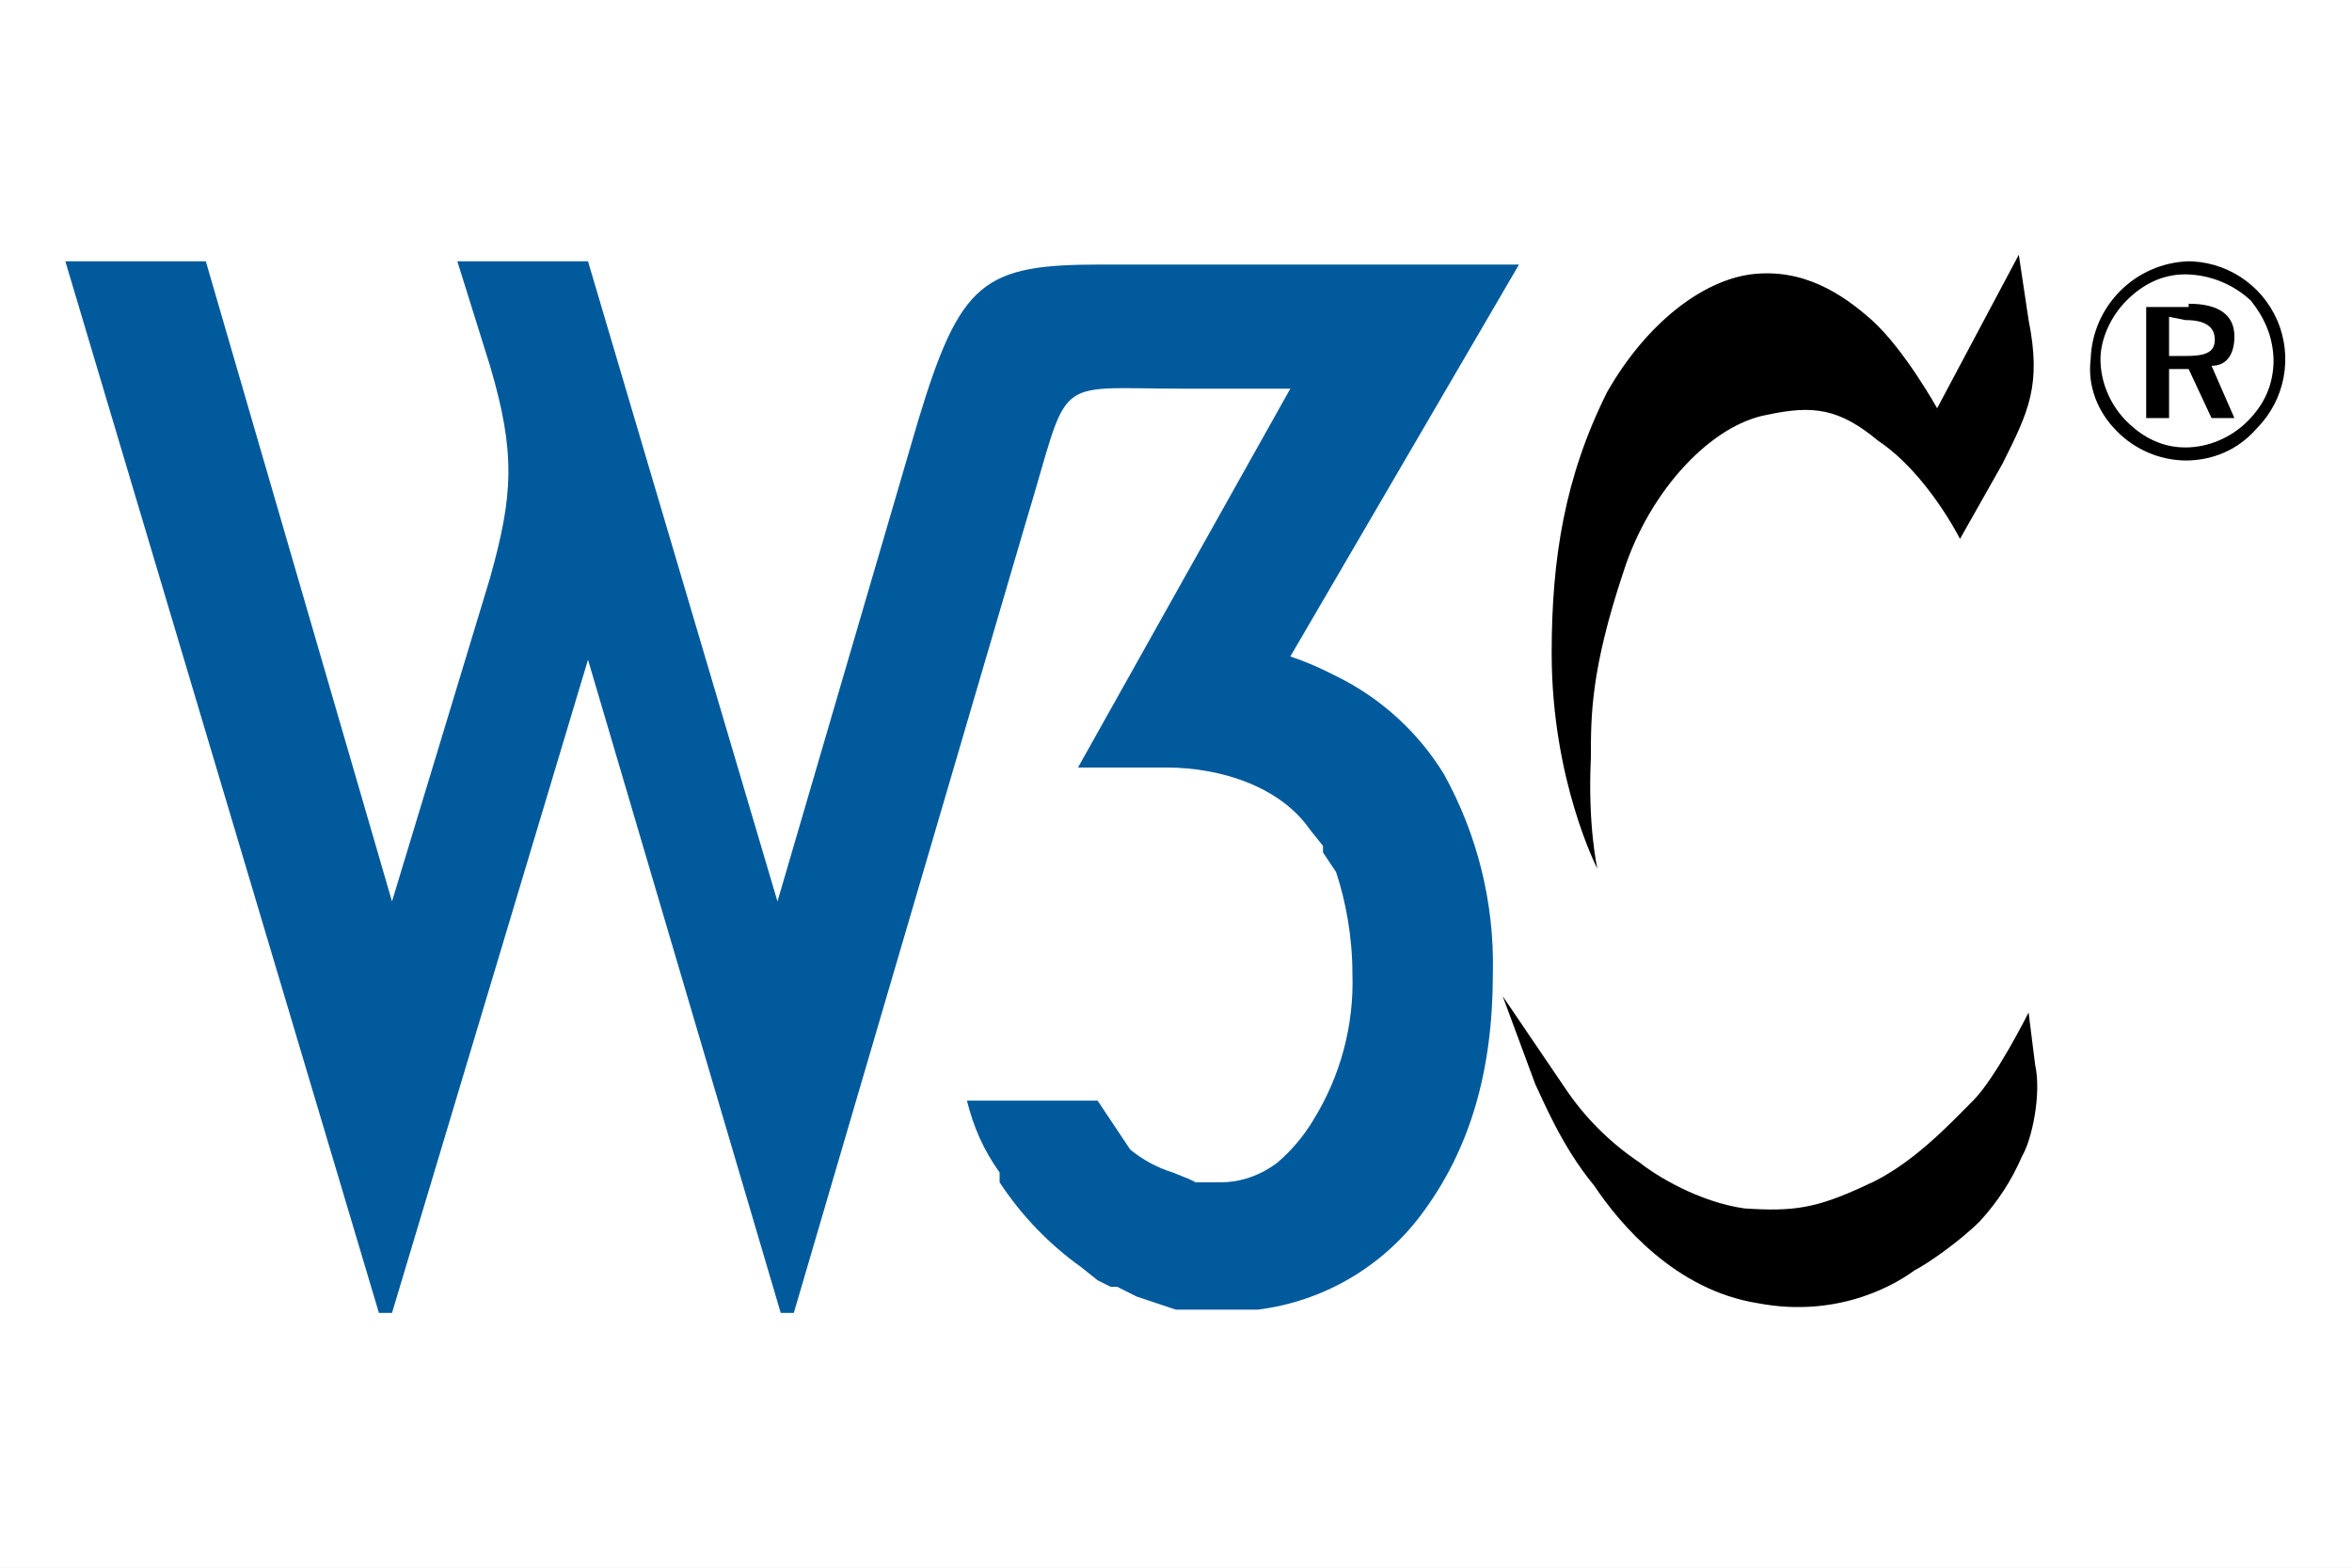
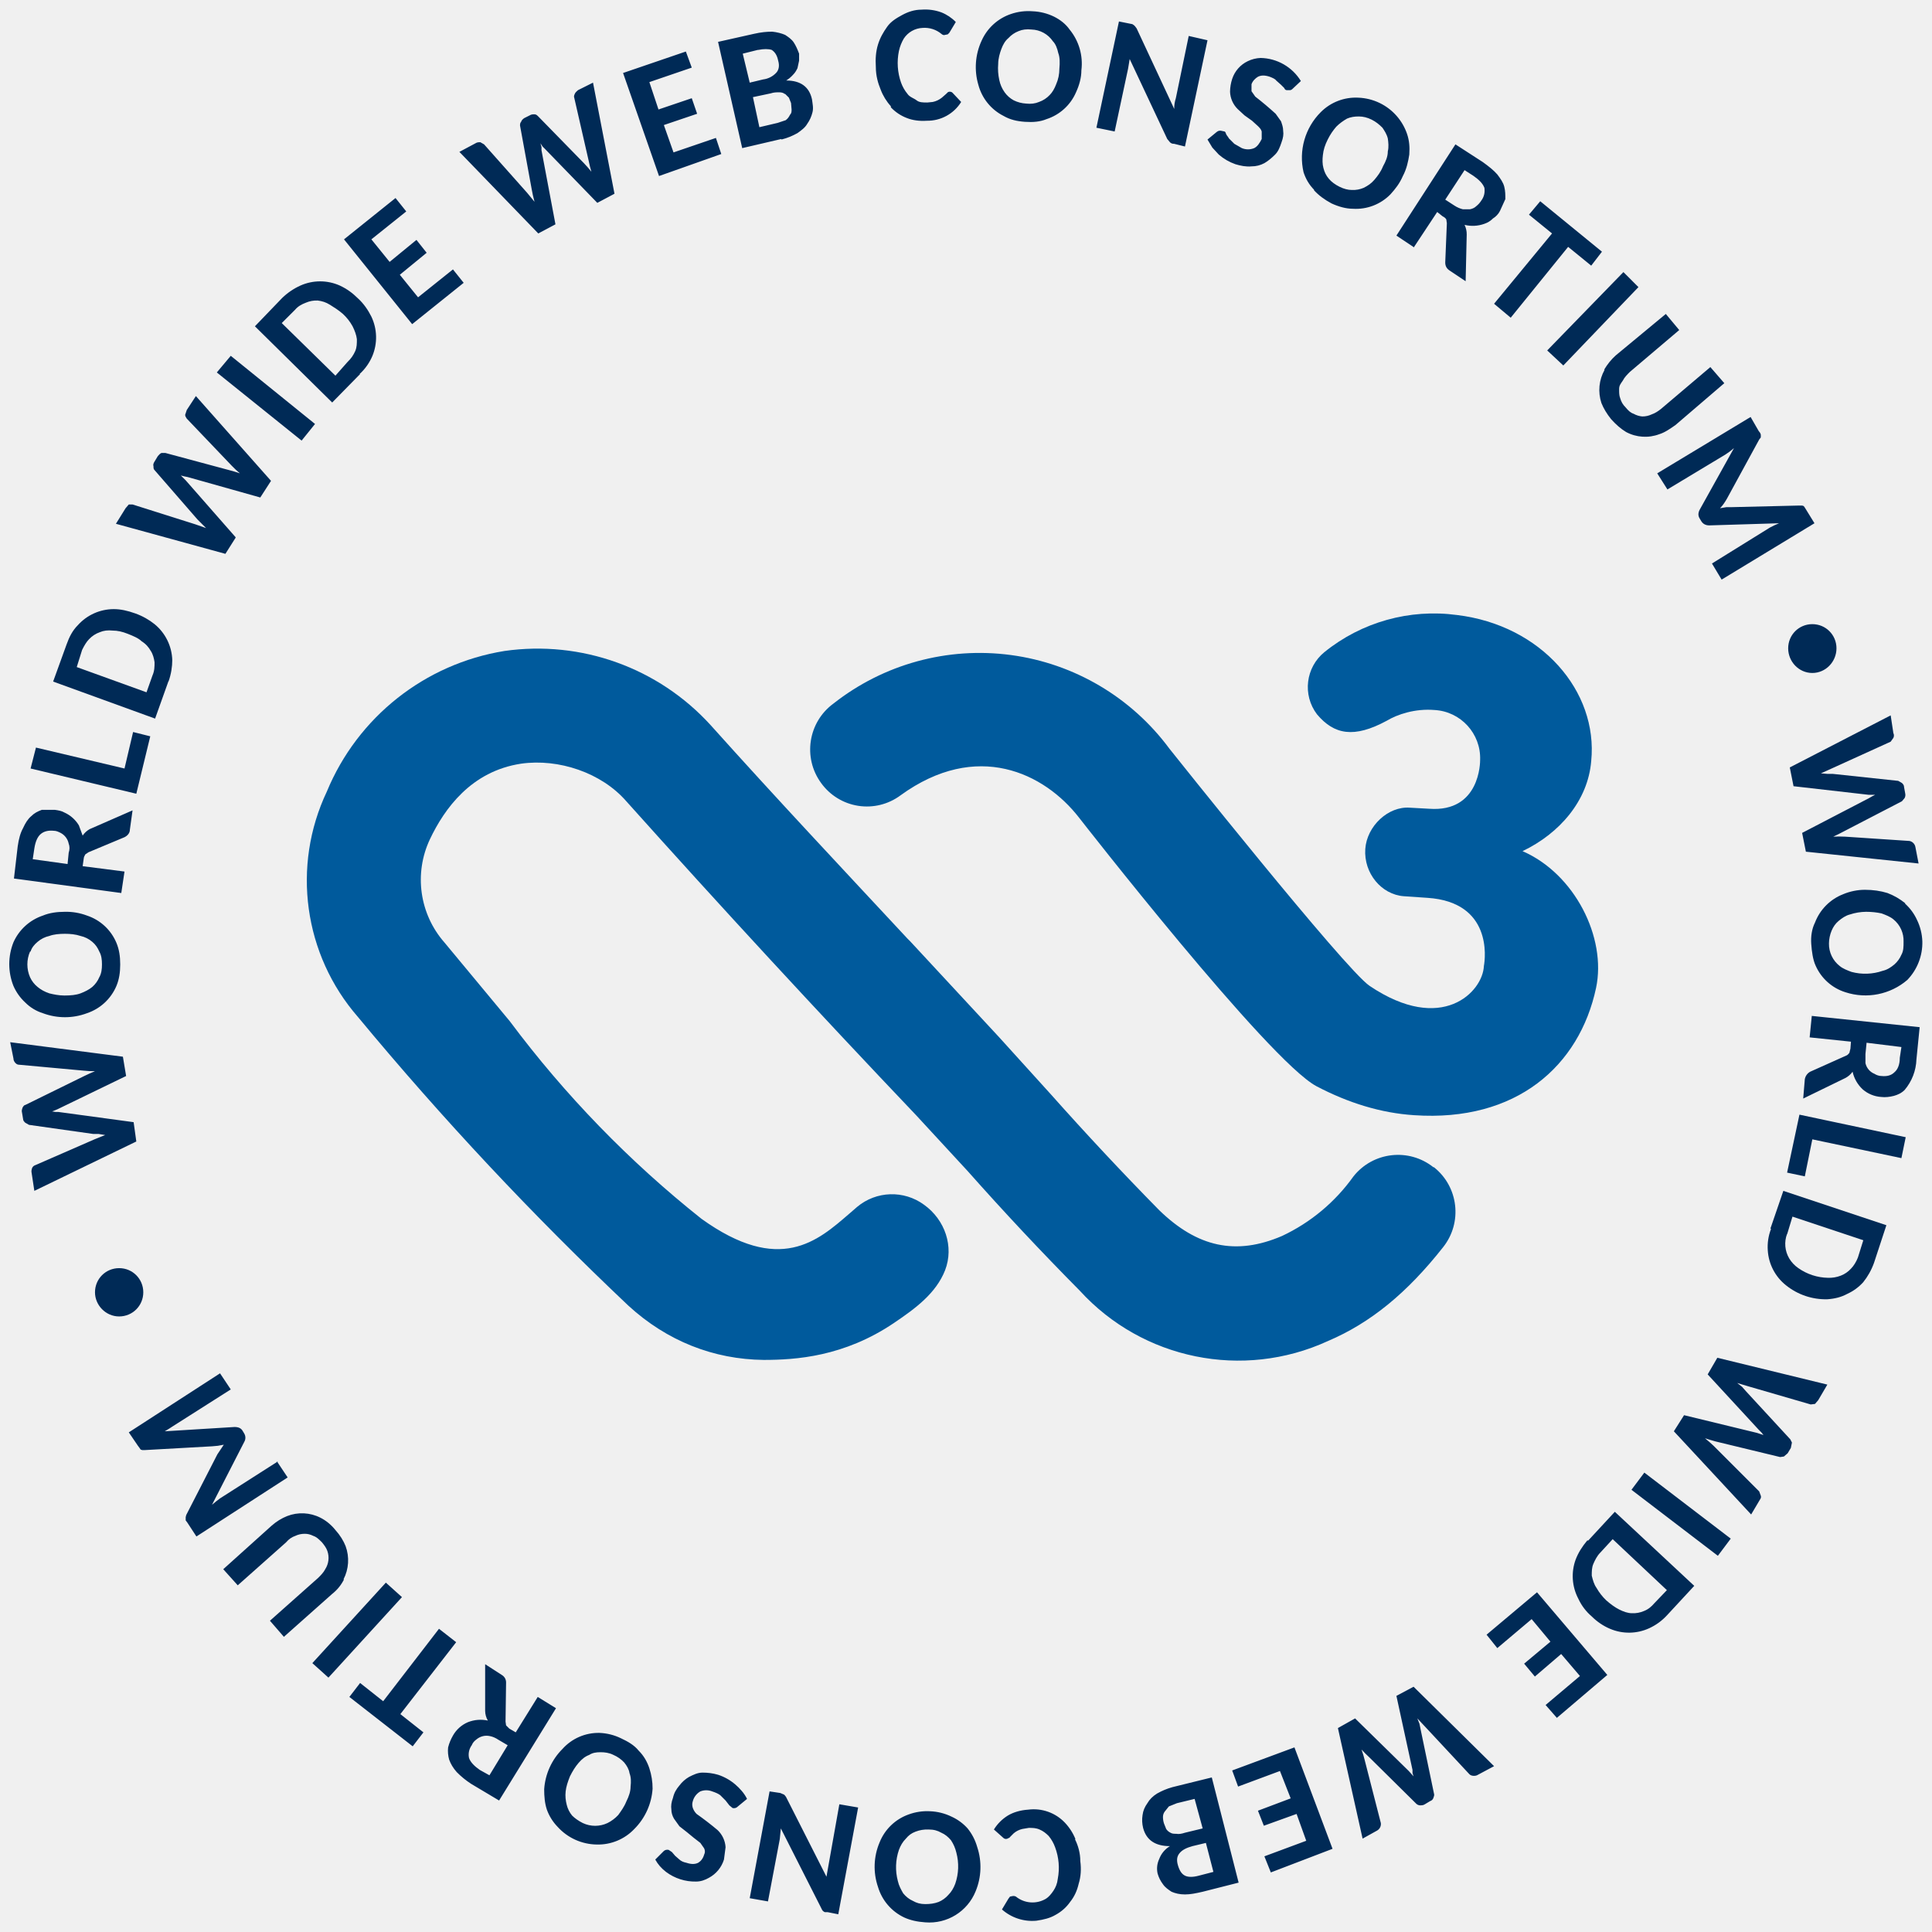
- <svg xmlns="http://www.w3.org/2000/svg" viewBox="0 0 72 48">
-   <path fill="#fff" fill-rule="evenodd" d="M0 0h72v48H0z" clip-rule="evenodd" image-rendering="optimizeQuality" shape-rendering="geometricPrecision" text-rendering="geometricPrecision" />
-   <path fill="#005a9c" d="m2 8 9.6 32.2h.4l6-20 5.9 20h.4L31.4 16c1.4-4.6.7-4.1 4.8-4.1h3.3L33 23.5h2.7c1.7 0 3.5.6 4.4 1.9l.4.5v.2l.4.6c.3.9.5 2 .5 3.1a8 8 0 0 1-1.2 4.5 5.3 5.3 0 0 1-1.1 1.3 3 3 0 0 1-1 .5 2.7 2.7 0 0 1-.7.1h-.8l-.2-.1-.5-.2a3.9 3.9 0 0 1-1.3-.7l-1-1.5h-4c.2.8.5 1.5 1 2.2v.3a9.8 9.8 0 0 0 2.5 2.6l.5.4.4.2h.2l.6.3.6.2.6.2h2.5a7.4 7.4 0 0 0 5-2.9c1.5-2 2.2-4.4 2.2-7.4a12 12 0 0 0-1.5-6.1 8 8 0 0 0-3.3-3l-.2-.1a9.2 9.2 0 0 0-1.2-.5l7-12H33.7c-3.6 0-4.3.5-5.6 4.8l-4.3 14.7L18 8h-4l1 3.2c.8 2.7.7 4 0 6.5l-3 9.9L6.3 8Z" />
-   <path d="M67 8a3.1 3.1 0 0 0-3 3c-.1.8.2 1.6.8 2.2a3 3 0 0 0 2.1.9c.8 0 1.6-.3 2.2-1A3 3 0 0 0 66.9 8zm2.6 3c0 .8-.3 1.4-.8 1.9s-1.2.8-1.9.8-1.3-.3-1.8-.8-.8-1.2-.8-1.9c0-.6.3-1.3.8-1.8s1.1-.8 1.8-.8a3 3 0 0 1 2 .8c.4.5.7 1.1.7 1.9zM67 9.4h-1.3v3.4h.7v-1.5h.6l.7 1.5h.7l-.7-1.6c.5 0 .7-.4.7-.9 0-.6-.4-1-1.4-1zm-.1.4c.6 0 .9.2.9.6 0 .4-.3.5-.9.5h-.5V9.7Zm-5.1-2 .3 2c.4 2 0 2.8-.8 4.4L60 16.5s-1-2-2.5-3c-1.2-1-2-1.1-3.4-.8-1.7.3-3.6 2.3-4.4 4.8-1 3-1 4.4-1 5.7-.1 2.1.2 3.4.2 3.4s-1.4-2.7-1.4-6.6c0-2.9.4-5.4 1.7-8 1.2-2.1 2.9-3.4 4.4-3.6 1.6-.2 2.8.6 3.7 1.4 1 .9 2 2.7 2 2.7Zm.3 23.2s-1 2-1.7 2.7c-.7.7-1.9 2-3.3 2.6-1.5.7-2.2.8-3.7.7-1.4-.2-2.7-1-3.2-1.4a8.3 8.3 0 0 1-2.3-2.3L46 30.5l1 2.7c.2.4.8 1.9 1.8 3.1.8 1.2 2.5 3.2 5 3.6 2.6.5 4.4-.7 4.8-1 .4-.2 1.4-.9 2-1.5a7 7 0 0 0 1.3-2c.3-.5.6-1.9.4-2.8z" />
+ <svg xmlns="http://www.w3.org/2000/svg" viewBox="0 0 360 360">
+   <g fill="#005a9c">
+     <path d="M267.1 217.5a10.6 10.6 0 0 0-14.9 1.7 34.2 34.2 0 0 1-13.3 11.1c-8.6 3.7-15.8 2.1-22.9-4.8a592.2 592.2 0 0 1-20.2-21.6l-9.6-10.6-16.6-17.9-.5-.5c-12.1-13-24.6-26.3-36.7-39.8A43.6 43.6 0 0 0 94 121.3a43.3 43.3 0 0 0-33.1 26.2 38.7 38.7 0 0 0 5.8 42 607 607 0 0 0 50.4 53.8c7.2 6.6 15.9 10 25.2 10.1 6 0 15-.6 24.3-6.9 4-2.7 7.8-5.5 9.5-9.8 1.7-4.4 0-9.4-3.9-12.2a10.1 10.1 0 0 0-12.5.4l-1.5 1.3c-5.8 5-12.9 11.4-27.5.9A199 199 0 0 1 95 190.3l-12.2-14.7a17.7 17.7 0 0 1-2.7-19.2c2.7-5.7 7.7-12.7 17-14.1 7-1 15 1.7 19.6 7a2655.4 2655.4 0 0 0 54 58.5l9.6 10.4a556 556 0 0 0 20.9 22.3 40 40 0 0 0 46.2 9.4c8-3.4 14.8-9 21.5-17.5a10.6 10.6 0 0 0-1.7-14.9Z" />
+     <path d="M283.7 158.6c6.9-3.3 12.2-9.4 12.8-16.8 1.3-13-9.3-25.3-25-27.2a32.4 32.4 0 0 0-24.7 6.9 8.4 8.4 0 0 0-1.4 11.6c3.2 3.8 6.9 4.5 13 1.2 2-1.2 5.3-2.3 8.9-2a9 9 0 0 1 8.5 9.3c0 .4 0 9.8-9.5 9.1l-3.6-.2c-4-.3-8 3.4-8.3 7.7-.3 4.5 3 8.5 7.2 8.8l4.4.3c12 .8 10.8 11.1 10.5 12.7-.2 4.8-7.8 12.8-21.3 3.7-4.6-3.1-37.3-44.2-37.3-44.2a44 44 0 0 0-62.6-8.4 10.6 10.6 0 0 0-2.3 14.8 10.5 10.5 0 0 0 14.8 2.3c14.2-10.3 26.8-4.2 33.3 4.2 0 0 35.2 45.2 44.2 50 5.9 3.1 12 5 18.2 5.4 19.1 1.3 30.8-9.2 33.9-23.7 2-9.4-4-21.3-13.7-25.5Z" />
+   </g>
+   <path fill="#002a56" d="m334.2 146.5 14 1.6h1.2a12.2 12.2 0 0 0-1.1.6l-12.5 6.5.7 3.5 21 2.2-.6-3.1a1.4 1.4 0 0 0-1.1-1.1l-12-.8a19.9 19.9 0 0 0-2.2 0 36.3 36.3 0 0 0 2-1l10.8-5.6.5-.6c.1-.2.2-.5.1-.9l-.2-1.1c0-.4-.2-.6-.4-.8l-.7-.4-12.2-1.3h-1l-1.2-.1 2-.9 11-5 .5-.7a1 1 0 0 0 0-.9l-.5-3.3-18.8 9.7.7 3.5Zm20.8 21.8c-1-.8-2-1.4-3.3-1.9-1.3-.4-2.7-.6-4.2-.6-1.4 0-2.8.3-4 .8a9.2 9.2 0 0 0-5.3 5.3c-.6 1.2-.8 2.6-.7 4s.3 2.9.8 4a9 9 0 0 0 5.6 5 12 12 0 0 0 11.5-2.3 10 10 0 0 0 2.8-7.2 10 10 0 0 0-1-4 9.2 9.2 0 0 0-2.2-3Zm-.7 9.6a5 5 0 0 1-1.3 1.8c-.6.5-1.3 1-2.2 1.2a9.9 9.9 0 0 1-5.8.2c-.8-.3-1.6-.6-2.2-1.1a5.2 5.2 0 0 1-2-4.2c0-.8.2-1.7.5-2.4s.7-1.3 1.3-1.8c.6-.5 1.3-1 2.1-1.2a10 10 0 0 1 3-.5c1 0 2 .1 2.9.3.8.3 1.6.6 2.2 1.1a5.1 5.1 0 0 1 1.9 4.2c0 .9 0 1.7-.4 2.4Zm-17.1 15.4 7.7.8-.1 1.3-.2.8c-.2.2-.3.4-.6.5l-6.7 3a2 2 0 0 0-1 1.4l-.3 3.6 7.8-3.8a3.8 3.8 0 0 0 1.4-1.2 6.4 6.4 0 0 0 1.9 3.3 5.8 5.8 0 0 0 3.4 1.4c.8.1 1.6 0 2.4-.2.7-.2 1.4-.5 2-1.1a9.3 9.3 0 0 0 2.2-5.7l.6-6-20.1-2.1-.4 4Zm10.6 1 6.5.8-.3 2c0 1.3-.4 2.2-1 2.7-.6.6-1.4.8-2.4.7-.5 0-1-.2-1.3-.4a2.8 2.8 0 0 1-1.7-2v-1.7l.2-2ZM333 218.5l3.3.7 1.4-6.9 16.6 3.5.8-3.9-19.8-4.2-2.3 10.8zm-3 10.5a9.3 9.3 0 0 0-.6 4 9 9 0 0 0 3.4 6.5 11.8 11.8 0 0 0 7.7 2.6c1.4-.1 2.6-.4 3.7-1a9 9 0 0 0 3-2.2c.8-1 1.5-2.2 2-3.6l2.3-7-19.2-6.4-2.4 7Zm3 1 1-3.3 13.2 4.4-1 3.2c-.3.8-.8 1.6-1.3 2.1a5 5 0 0 1-1.9 1.3 6 6 0 0 1-2.4.4 9.9 9.9 0 0 1-5.5-1.8 5.8 5.8 0 0 1-1.7-1.8 5.3 5.3 0 0 1-.4-4.6Zm-14.8 26.1 9.5 10.3.5.5.4.5-.6-.2-.6-.2-13.6-3.3-1.9 3 14.4 15.5 1.6-2.7c.2-.3.3-.5.2-.8l-.3-.8-8.5-8.5a29.3 29.3 0 0 0-1.6-1.4 42 42 0 0 0 2 .6l12 2.9.7-.1.7-.6.6-1 .2-1-.3-.6-8.3-9-.7-.8-.9-.7 2 .6 11.7 3.4.8-.1.6-.7 1.7-2.9-20.5-5-1.8 3.1ZM304 277.6l2.4-3.2 16.1 12.3-2.4 3.2zm-8.2 9.4c-1 1.2-1.7 2.3-2.2 3.6a9 9 0 0 0 .5 7.3 9.6 9.6 0 0 0 2.5 3.3c1 1 2.2 1.8 3.4 2.3a9 9 0 0 0 7.3-.1c1.3-.6 2.4-1.4 3.4-2.5l5-5.4-14.8-13.8-5 5.4Zm12.5 11.7c-.6.7-1.2 1.2-2 1.5a5 5 0 0 1-2.2.4c-.8 0-1.6-.3-2.4-.7-.8-.4-1.6-1-2.4-1.7a10 10 0 0 1-1.8-2.3c-.5-.7-.7-1.5-.9-2.3 0-.8 0-1.5.3-2.2s.7-1.5 1.3-2.1l2.3-2.5 10.1 9.5-2.3 2.4Zm-31.3 5.9 2 2.5 6.4-5.4 3.5 4.2-4.9 4.1 2 2.4 4.9-4.2 3.5 4.1-6.4 5.4 2.1 2.4 9.4-8-13.1-15.4-9.4 7.9zM260.2 316l3 13.8v.6l.2.6a22.6 22.6 0 0 0-.9-1l-10-9.8-3.2 1.8 4.6 20.6 2.7-1.5a1.4 1.4 0 0 0 .7-1.4l-3-11.7a17.7 17.7 0 0 0-.6-2 24 24 0 0 0 1.5 1.5l8.7 8.6c.2.2.5.3.7.3.3 0 .6 0 .9-.2l1-.6c.3-.1.5-.3.6-.6.1-.3.2-.5.1-.8l-2.5-12-.2-1-.4-1 1.5 1.6 8.2 8.8c.2.2.5.3.8.3.2 0 .5 0 .8-.2l3-1.6-15-14.8-3.2 1.7Zm-30.6 13.9 1.1 3 7.8-2.9 2 5.1-6.1 2.3 1.1 2.8 6.1-2.2 1.8 5-7.8 2.9 1.2 3 11.5-4.4-7.1-18.9-11.6 4.3zm-11.1 3.1c-1.1.3-2 .7-2.9 1.2-.8.5-1.4 1.1-1.8 1.8-.5.7-.8 1.4-.9 2.2a6 6 0 0 0 .1 2.4c.6 2.3 2.3 3.4 5 3.4a4.7 4.7 0 0 0-2 2.4 4.2 4.2 0 0 0-.3 2.7 6 6 0 0 0 1 2c.4.6 1 1 1.6 1.4.7.3 1.5.5 2.5.5s2-.2 3.3-.5l6.7-1.7-5-19.6-7.3 1.8Zm-.4 8.5a2 2 0 0 1-.8-.7l-.4-1a4 4 0 0 1-.2-1.2c0-.4.1-.7.3-1l.8-1 1.5-.6 3.3-.8 1.5 5.5-3.3.8c-.6.2-1.2.3-1.6.2-.4 0-.8 0-1.1-.2Zm5.3 8c-1.1.3-2 .3-2.6 0s-1-.9-1.3-1.9c-.3-1-.2-1.7.3-2.3.5-.6 1.3-1 2.4-1.3l2.5-.6 1.4 5.4-2.7.7Zm-23-6.8a9.8 9.8 0 0 0-2-3.1 8 8 0 0 0-6.8-2.4c-1.5.1-2.8.5-3.8 1.1a8 8 0 0 0-2.6 2.6l1.8 1.6a.7.7 0 0 0 .9 0s.2 0 .3-.2l.7-.7a3.8 3.8 0 0 1 1.6-.8l1.2-.2c.7 0 1.3 0 2 .3s1.2.7 1.7 1.2a7 7 0 0 1 1.2 2.1 10.9 10.9 0 0 1 .5 5.9c-.1.9-.4 1.6-.8 2.2s-.9 1.2-1.4 1.5a4.9 4.9 0 0 1-5.6-.4 1 1 0 0 0-.6-.1l-.5.1-.3.4-1.2 2a8.5 8.5 0 0 0 6.4 2.1c1.4-.2 2.6-.5 3.6-1.1 1.1-.6 2-1.4 2.7-2.4.8-1 1.3-2.1 1.6-3.4.4-1.3.5-2.7.3-4.2 0-1.5-.4-2.9-1-4.1Zm-20.1-2a9 9 0 0 0-3-2.2 10 10 0 0 0-4-1 10 10 0 0 0-4 .6 9.1 9.1 0 0 0-5.4 5.2 11.6 11.6 0 0 0-.3 8.3 9.2 9.2 0 0 0 4.9 5.7c1.1.5 2.4.8 3.9.9a9.3 9.3 0 0 0 9.4-5.8 11.8 11.8 0 0 0 .3-8.2c-.4-1.4-1-2.5-1.8-3.5ZM178 351c-.3.8-.7 1.5-1.3 2.1a5 5 0 0 1-1.8 1.3c-.8.3-1.6.4-2.5.4-.9 0-1.6-.2-2.3-.6-.7-.3-1.3-.8-1.8-1.4-.4-.7-.8-1.4-1-2.3a10 10 0 0 1 .2-5.8c.3-.8.7-1.5 1.3-2.1.5-.6 1-1 1.8-1.3a6 6 0 0 1 2.4-.4c1 0 1.7.2 2.4.6.7.3 1.3.8 1.8 1.4a7 7 0 0 1 1 2.3 9.9 9.9 0 0 1-.2 5.8Zm-23.7-3-.3 1.7-7.4-14.6a2 2 0 0 0-.5-.7l-.7-.3-2-.3-3.7 19.9 3.4.6 2.2-11.6.2-2 7.5 14.8.2.4a1 1 0 0 0 .5.4h.5l2 .4 3.7-19.9-3.5-.6-2.1 11.8ZM137 332.5a9.4 9.4 0 0 0-3.2-1.8c-1-.3-2-.4-2.9-.4s-1.7.4-2.5.8a6 6 0 0 0-1.8 1.6c-.6.7-1 1.4-1.2 2.3-.3.8-.4 1.5-.3 2.2 0 .6.2 1.2.5 1.7l1 1.4 1.4 1.1a59 59 0 0 0 2.5 2l.7 1c.2.4.2.8 0 1.2-.2.7-.6 1.2-1.1 1.5-.6.3-1.3.3-2.2 0-.5-.1-1-.3-1.3-.6l-.8-.7-.6-.7-.6-.4a1 1 0 0 0-.5 0 1 1 0 0 0-.5.3l-1.5 1.5c.5.9 1.1 1.6 2 2.3a9 9 0 0 0 5.6 1.8c.9 0 1.7-.3 2.4-.7a5.8 5.8 0 0 0 2.8-3.4l.3-2.3a4.8 4.8 0 0 0-1.5-3.2 57.5 57.5 0 0 0-3.9-3 3 3 0 0 1-.7-1.1 2 2 0 0 1 0-1.3 3 3 0 0 1 1.4-1.8 3 3 0 0 1 2.2 0c.6.2 1.1.4 1.5.7l1 1 .7.9.6.5a1 1 0 0 0 1-.3l1.7-1.4a7 7 0 0 0-1-1.5 10 10 0 0 0-1.2-1.2Zm-18-6.3c-.8-1-2-1.7-3.3-2.3a10 10 0 0 0-4-1 9 9 0 0 0-6.9 3 11.7 11.7 0 0 0-3.4 7.5c0 1.3.1 2.6.5 3.8a9 9 0 0 0 2 3.2 10 10 0 0 0 7.3 3.3 9.3 9.3 0 0 0 7-2.9 11.7 11.7 0 0 0 3.4-7.5 12 12 0 0 0-.6-3.8c-.4-1.2-1-2.3-2-3.3Zm-1.5 6.7c0 .9-.3 1.8-.8 2.8-.4 1-1 1.8-1.5 2.5a7 7 0 0 1-2 1.5 5.4 5.4 0 0 1-4.6 0c-.8-.4-1.5-.9-2-1.4a5 5 0 0 1-1-2c-.2-.8-.3-1.6-.2-2.5.1-.9.4-1.8.8-2.8.5-1 1-1.8 1.6-2.5.6-.7 1.2-1.2 2-1.5.6-.4 1.3-.5 2.1-.5s1.6.1 2.4.5a6 6 0 0 1 2 1.4c.5.6.9 1.3 1 2 .3.8.3 1.6.2 2.5Zm-17.3-16.7-4.1 6.6-1.2-.7-.6-.6-.1-.7.1-7.3c0-.6-.3-1.1-.8-1.4l-3.1-2v8.7a3.7 3.7 0 0 0 .5 1.8 6.4 6.4 0 0 0-3.7.3 5.8 5.8 0 0 0-2.8 2.5c-.4.7-.7 1.4-.9 2.2a6 6 0 0 0 .2 2.3c.3.8.7 1.5 1.4 2.3a16 16 0 0 0 2.7 2.2l5.2 3.1 10.6-17.2-3.4-2.1Zm-9 14.6-1.8-1c-1-.7-1.7-1.4-2-2.2a3 3 0 0 1 .5-2.4c.2-.5.5-.8.9-1.1a2.9 2.9 0 0 1 2.5-.6c.5.1 1 .3 1.6.7l1.7 1-3.4 5.6ZM85 306l-3.2-2.5L71.4 317l-4.3-3.4-2 2.6 11.8 9.2 2-2.6-4.3-3.4L85 306zm-26.8 3.9 13.7-15 3 2.7-13.7 15zm5.8-15.6a7.7 7.7 0 0 0 .4-6.2c-.4-1-1-2-1.9-3-.8-1-1.8-1.8-2.8-2.3a7.6 7.6 0 0 0-6.2-.3c-1 .4-2 1-2.9 1.8l-9 8.1 2.7 3 9-8c.5-.6 1.1-1 1.7-1.2a4 4 0 0 1 1.8-.4c.5 0 1 .1 1.6.4.6.2 1 .6 1.6 1.2.4.5.8 1 1 1.6a3.9 3.9 0 0 1-.4 3.4c-.3.6-.8 1.1-1.3 1.6l-9 8 2.6 3 9-8a8 8 0 0 0 2.2-2.7Zm-12.2-22L41 279.2a23.2 23.2 0 0 0-1.5 1.2l6-11.7c.3-.5.3-1.1 0-1.6l-.3-.5c-.3-.5-.8-.7-1.5-.7l-13 .8a27.8 27.8 0 0 0 1.6-1l10.7-6.8-2-3-17 11 1.7 2.5.3.4.2.3.3.1h.5l12.5-.7 1.1-.1 1.1-.2-1.2 1.8-5.8 11.3-.1.4v.6l.3.4 1.7 2.6 17-11-2-3Zm-26.9-63.2-14-1.9h-.5l-.7-.1a12.5 12.5 0 0 0 1.2-.5l12.6-6.1-.6-3.6-21-2.7.6 3c0 .4.2.7.4.9.2.2.4.3.7.3l12 1.1a16 16 0 0 0 2.1.1 36.2 36.2 0 0 0-2 .9l-11 5.4c-.2 0-.4.3-.5.5-.1.3-.2.6-.1.9l.2 1.2c0 .3.2.5.4.7l.7.4 12 1.7h1l1.2.2-2 .8-11 4.8a1 1 0 0 0-.6.5c-.1.3-.2.6-.1 1l.5 3.3 19-9.2-.5-3.6ZM4.7 186.8a8 8 0 0 0 3.3 2 11.7 11.7 0 0 0 8.2 0 9.1 9.1 0 0 0 5.5-5.1c.5-1.2.7-2.5.7-4s-.2-2.8-.7-4a9 9 0 0 0-5.5-5.1 11 11 0 0 0-4.1-.7c-1.5 0-2.9.2-4.1.7a9.2 9.2 0 0 0-5.5 5 11 11 0 0 0 0 8.1 9.2 9.2 0 0 0 2.2 3.1Zm1-9.5c.2-.7.7-1.3 1.3-1.8a5 5 0 0 1 2.2-1.1c.8-.3 1.8-.4 2.9-.4 1 0 2 .1 2.9.4a5 5 0 0 1 2.2 1.1c.6.5 1 1.1 1.3 1.8.4.7.5 1.5.5 2.4s-.1 1.7-.5 2.4a5 5 0 0 1-1.3 1.8c-.6.5-1.4.9-2.2 1.2s-1.8.4-3 .4c-1 0-2-.2-2.8-.4-.9-.3-1.6-.7-2.2-1.2a5 5 0 0 1-1.4-1.8 6 6 0 0 1 0-4.8Zm17.5-14.9-7.8-1 .2-1.4c0-.3.2-.6.3-.8l.6-.4 6.7-2.8c.6-.3 1-.8 1-1.4l.5-3.6-8 3.5a3.8 3.8 0 0 0-1.3 1.2l-.7-1.9a6 6 0 0 0-2.7-2.4c-.5-.3-1.1-.4-1.8-.5H7.8c-.8.3-1.4.6-2 1.2-.6.5-1.1 1.3-1.5 2.2-.5.9-.8 2-1 3.4l-.7 6 20 2.7.6-4ZM12.6 161l-6.5-.9.3-2c.2-1.3.6-2.2 1.2-2.7s1.4-.7 2.4-.6c.5 0 .9.2 1.3.4a2.9 2.9 0 0 1 1.5 2c.2.5.2 1.1 0 1.7l-.2 2ZM28 137.2l-3.2-.8-1.6 6.8-16.5-3.9-1 3.9 19.7 4.7 2.6-10.7zm3.4-10.2c.5-1.4.7-2.8.7-4a9 9 0 0 0-3.3-6.7c-1-.8-2.2-1.5-3.6-2s-2.7-.8-4-.8a9 9 0 0 0-6.7 3c-1 1-1.6 2.2-2.1 3.6L9.9 127l19 6.9 2.5-7Zm-3-1.1-1.1 3.1-13-4.7 1-3.2c.4-.8.8-1.5 1.3-2a5 5 0 0 1 2-1.3c.7-.3 1.5-.4 2.4-.3.9 0 1.8.2 2.8.6 1 .4 2 .8 2.6 1.4.8.5 1.3 1.1 1.7 1.8.4.6.6 1.4.7 2.1 0 .8 0 1.6-.4 2.5Zm15.5-25.8-9.3-10.6-.4-.4-.5-.5a15 15 0 0 0 1.3.3l13.5 3.8 2-3.1-14-15.8-1.7 2.6-.3.9c0 .3.2.5.3.7l8.4 8.8a17.9 17.9 0 0 0 1.5 1.4 23.6 23.6 0 0 0-2-.6l-11.9-3.2h-.7c-.3.1-.5.4-.7.6l-.6 1c-.2.3-.3.6-.2.9 0 .3 0 .5.2.7l8 9.2.8.8.8.8-2-.7L24.7 94H24l-.6.7-1.8 2.9 20.4 5.6 1.9-3ZM58.7 79 43 66.3l-2.6 3.1 15.8 12.7 2.5-3.1zm8.3-9.3c1.1-1 1.9-2.2 2.4-3.4a9 9 0 0 0-.2-7.3c-.6-1.2-1.4-2.4-2.5-3.4-1-1-2.1-1.8-3.4-2.4a9 9 0 0 0-7.3 0 12 12 0 0 0-3.4 2.3l-5.1 5.3L61.9 75l5.2-5.3Zm-12-12c.5-.6 1.2-1 2-1.3a5 5 0 0 1 2.2-.4c.8.1 1.5.3 2.3.8s1.6 1 2.4 1.7a9 9 0 0 1 1.8 2.3c.4.8.7 1.6.8 2.4 0 .8 0 1.5-.3 2.2a6 6 0 0 1-1.4 2L62.5 70l-10-9.8 2.4-2.4Zm31.4-5-2-2.5-6.5 5.2-3.4-4.2 5-4.1-1.9-2.4-5 4.1-3.4-4.2 6.5-5.2-2-2.5-9.6 7.7 12.7 15.8 9.6-7.7zm17.1-10.9L100.9 28v-.6l-.2-.7.4.6.4.4 9.8 10.1 3.2-1.7-4-20.7-2.8 1.4c-.2.2-.5.4-.6.7-.1.2-.2.5-.1.7l2.7 11.8a19 19 0 0 0 .5 2 26 26 0 0 0-1.4-1.6l-8.5-8.7c-.2-.2-.4-.4-.7-.4-.3 0-.6 0-.9.2l-1 .5c-.3.2-.5.4-.6.7-.2.2-.2.5-.2.7l2.2 12 .2 1 .3 1.2-1.4-1.7-8-9-.7-.4c-.3 0-.6 0-.9.2l-3 1.6 14.7 15.2 3.2-1.7Zm30.9-13.1-1-3-7.9 2.7-1.8-5.1 6.2-2.1-1-2.9-6.2 2.1-1.7-5.1 7.9-2.7-1.1-3-11.7 4 6.7 19.2 11.6-4.1zm11.2-2.7c1.2-.3 2.1-.7 3-1.2.7-.5 1.4-1 1.8-1.7.5-.7.8-1.4 1-2.2s0-1.6-.1-2.4c-.5-2.3-2.1-3.5-4.8-3.5a6 6 0 0 0 1.3-1.1c.4-.4.6-.8.8-1.2l.3-1.4V10c-.3-.8-.6-1.5-1-2.1-.4-.6-1-1-1.6-1.4-.7-.3-1.5-.5-2.4-.6-1 0-2.1.1-3.4.4l-6.7 1.5 4.5 19.8 7.3-1.7Zm.7-8.5.7.7.4 1 .1 1.2c0 .4 0 .7-.3 1-.2.4-.4.7-.8 1l-1.5.5-3.4.8-1.2-5.6 3.3-.7c.6-.2 1.1-.2 1.6-.2.4 0 .8.1 1 .3Zm-5-8.2c1-.2 1.9-.2 2.5 0 .6.4 1 1 1.2 2 .3 1 .1 1.8-.4 2.3a4 4 0 0 1-2.4 1.2l-2.5.6-1.3-5.4 2.8-.7ZM166 20a8 8 0 0 0 3 2c1 .4 2.3.6 3.7.5a7.4 7.4 0 0 0 6.4-3.5l-1.6-1.7a.7.7 0 0 0-.9-.1l-.3.3-.8.7a4 4 0 0 1-1.7.8l-1 .1c-.8 0-1.5 0-2-.4s-1.3-.6-1.7-1.2a7 7 0 0 1-1.2-2.1 11 11 0 0 1-.4-5.9c.2-.9.5-1.6.9-2.3a4.4 4.4 0 0 1 3.5-2 4.9 4.9 0 0 1 3.5 1.1c.2.2.5.3.7.2l.5-.1.3-.3 1.2-2a7.8 7.8 0 0 0-2.7-1.8 8.8 8.8 0 0 0-3.7-.5c-1.3 0-2.5.4-3.6 1S166 4 165.3 5c-.7 1-1.3 2-1.7 3.3s-.5 2.7-.4 4.2c0 1.6.4 3 .9 4.2a9.7 9.7 0 0 0 1.9 3.1Zm33.3-14.5c-.7-1-1.7-1.8-2.9-2.4a10 10 0 0 0-4-1 10 10 0 0 0-4 .5 9.2 9.2 0 0 0-5.5 5 11.7 11.7 0 0 0-.6 8.2 9.1 9.1 0 0 0 4.7 5.8c1.2.7 2.5 1 4 1.1 1.5.1 2.8 0 4-.5a9 9 0 0 0 5.5-5c.6-1.3 1-2.7 1-4.1a10 10 0 0 0-2.2-7.6Zm-1.9 7.3c0 1-.2 2-.6 2.9-.3.8-.7 1.5-1.2 2a5 5 0 0 1-2 1.3c-.7.3-1.5.4-2.4.3a6 6 0 0 1-2.3-.6 5 5 0 0 1-1.7-1.5 6 6 0 0 1-1-2.3 10 10 0 0 1-.2-3c0-1 .3-2 .6-2.8.3-.8.7-1.5 1.3-2a5 5 0 0 1 1.9-1.3c.7-.3 1.5-.4 2.4-.3a5 5 0 0 1 4 2.2c.5.5.8 1.3 1 2.2.3.8.3 1.8.2 2.9ZM218 26.5c.2.2.4.3.8.3l2 .5L225 7.5l-3.5-.8-2.4 11.6a6 6 0 0 0-.3 2l-7-15-.3-.4-.2-.2-.3-.2-.5-.1-2-.4-4.2 19.8 3.4.7 2.5-11.7.3-1.8 7 14.9.5.6Zm9.1 2.3a9.5 9.5 0 0 0 3.1 1.8c1 .3 2 .5 3 .4a5 5 0 0 0 2.4-.6c.7-.4 1.4-1 2-1.6s.9-1.4 1.2-2.3c.3-.8.4-1.5.3-2.1 0-.7-.2-1.2-.4-1.8l-1-1.4a60.5 60.5 0 0 0-3.8-3.2l-.7-1v-1.3c.2-.6.7-1.1 1.2-1.4.6-.3 1.3-.3 2.2 0 .5.2 1 .4 1.2.7l.9.8.6.6c.1.3.3.4.5.4h.5c.1 0 .3 0 .5-.2l1.6-1.5a9 9 0 0 0-7.5-4.3 6 6 0 0 0-2.4.6 5.6 5.6 0 0 0-2.9 3.3 8 8 0 0 0-.4 2.4 4.8 4.8 0 0 0 1.4 3.2l1.3 1.2 1.4 1 1.1 1c.3.3.6.6.7 1v1.4c-.4.8-.8 1.4-1.4 1.7a3 3 0 0 1-2.3 0l-1.4-.8-1-1c-.2-.4-.5-.6-.6-1s-.4-.3-.7-.4a1 1 0 0 0-1 .2L225 26l.9 1.5 1.2 1.3Zm17.7 6.6c.9 1 2 1.8 3.3 2.5 1.3.6 2.7 1 4 1a9 9 0 0 0 7-2.7c.9-1 1.7-2 2.3-3.4.7-1.3 1-2.7 1.2-4 .1-1.4 0-2.6-.4-3.8a10 10 0 0 0-5.1-5.8 10 10 0 0 0-4-1 9.2 9.2 0 0 0-7 2.7 12 12 0 0 0-3.2 11.2c.4 1.2 1 2.3 2 3.3Zm1.7-6.5c.1-1 .4-1.9.9-2.9s1-1.7 1.6-2.4c.6-.6 1.3-1.1 2-1.5.7-.3 1.4-.4 2.2-.4.8 0 1.6.2 2.4.6.8.4 1.4.9 2 1.5.4.6.8 1.2 1 2 .1.7.2 1.6 0 2.4 0 1-.4 1.9-.9 2.8-.4 1-1 1.8-1.6 2.5s-1.2 1.1-2 1.5a5 5 0 0 1-2.2.4c-.7 0-1.5-.2-2.3-.6-.8-.4-1.5-.9-2-1.5s-.8-1.2-1-2c-.2-.7-.2-1.6-.1-2.4Zm17 17.1 4.3-6.5 1 .8c.4.2.6.4.7.6l.1.7-.3 7.3c0 .6.2 1.1.8 1.5l3 2 .2-8.7a3.9 3.9 0 0 0-.4-1.8 6.4 6.4 0 0 0 3.7-.2 4 4 0 0 0 1.6-1c.5-.3 1-.8 1.3-1.4l1-2.2c0-.8 0-1.5-.2-2.3-.2-.8-.7-1.5-1.3-2.3-.7-.8-1.6-1.5-2.7-2.3l-5.1-3.3-11 17 3.3 2.2Zm9.4-14.3 1.7 1.1c1 .7 1.7 1.4 2 2.2.1.8 0 1.6-.6 2.4a4 4 0 0 1-.9 1c-.3.3-.7.5-1.2.6h-1.3a5 5 0 0 1-1.6-.7l-1.7-1.1 3.6-5.5Zm5.5 24.9 3.1 2.6L292.2 46l4.3 3.5 2-2.6-11.5-9.4-2.1 2.5 4.3 3.5-10.8 13.1zm9.9 8.7 14.2-14.6 2.8 2.8-14 14.6zm10.7 3.6a7.7 7.7 0 0 0-.6 6.2c.4 1 1 2 1.8 3 .9 1 1.8 1.8 2.8 2.4a7.5 7.5 0 0 0 6.2.4c1-.3 2-1 3-1.7l9.1-7.8-2.6-3-9.2 7.8c-.5.4-1.1.8-1.7 1a4 4 0 0 1-1.8.4 4 4 0 0 1-1.6-.5c-.6-.2-1-.6-1.5-1.2-.5-.5-.8-1-1-1.7-.2-.5-.2-1-.2-1.7s.3-1 .7-1.6c.3-.6.8-1.1 1.3-1.6l9.2-7.8-2.5-3-9.3 7.7c-.9.8-1.6 1.7-2.2 2.7Zm11.7 22.3 10.8-6.5a12.9 12.9 0 0 0 1.6-1.2L316.7 95c-.3.6-.3 1.1 0 1.6l.3.5c.3.5.8.8 1.5.8l13-.4a18.7 18.7 0 0 0-1.7.8L319 105l1.8 3 17.3-10.5-1.6-2.6a6 6 0 0 0-.4-.6l-.3-.1h-.5l-12.6.3h-1l-1.2.2c.5-.5.9-1.1 1.3-1.8l6-11 .3-.4V81l-.1-.3-.3-.4-1.5-2.6-17.4 10.5 1.9 3Zm-284 149.6c0-2.5-2-4.5-4.5-4.5s-4.5 2-4.5 4.5c0 2.4 2 4.5 4.5 4.5s4.5-2 4.5-4.5Zm306.5-120c0 2.5 2 4.6 4.5 4.6s4.5-2.1 4.5-4.6c0-2.5-2-4.5-4.5-4.5s-4.5 2-4.5 4.5Z" aria-label="WORLD WIDE WEB CONSORTIUM" />
</svg>
